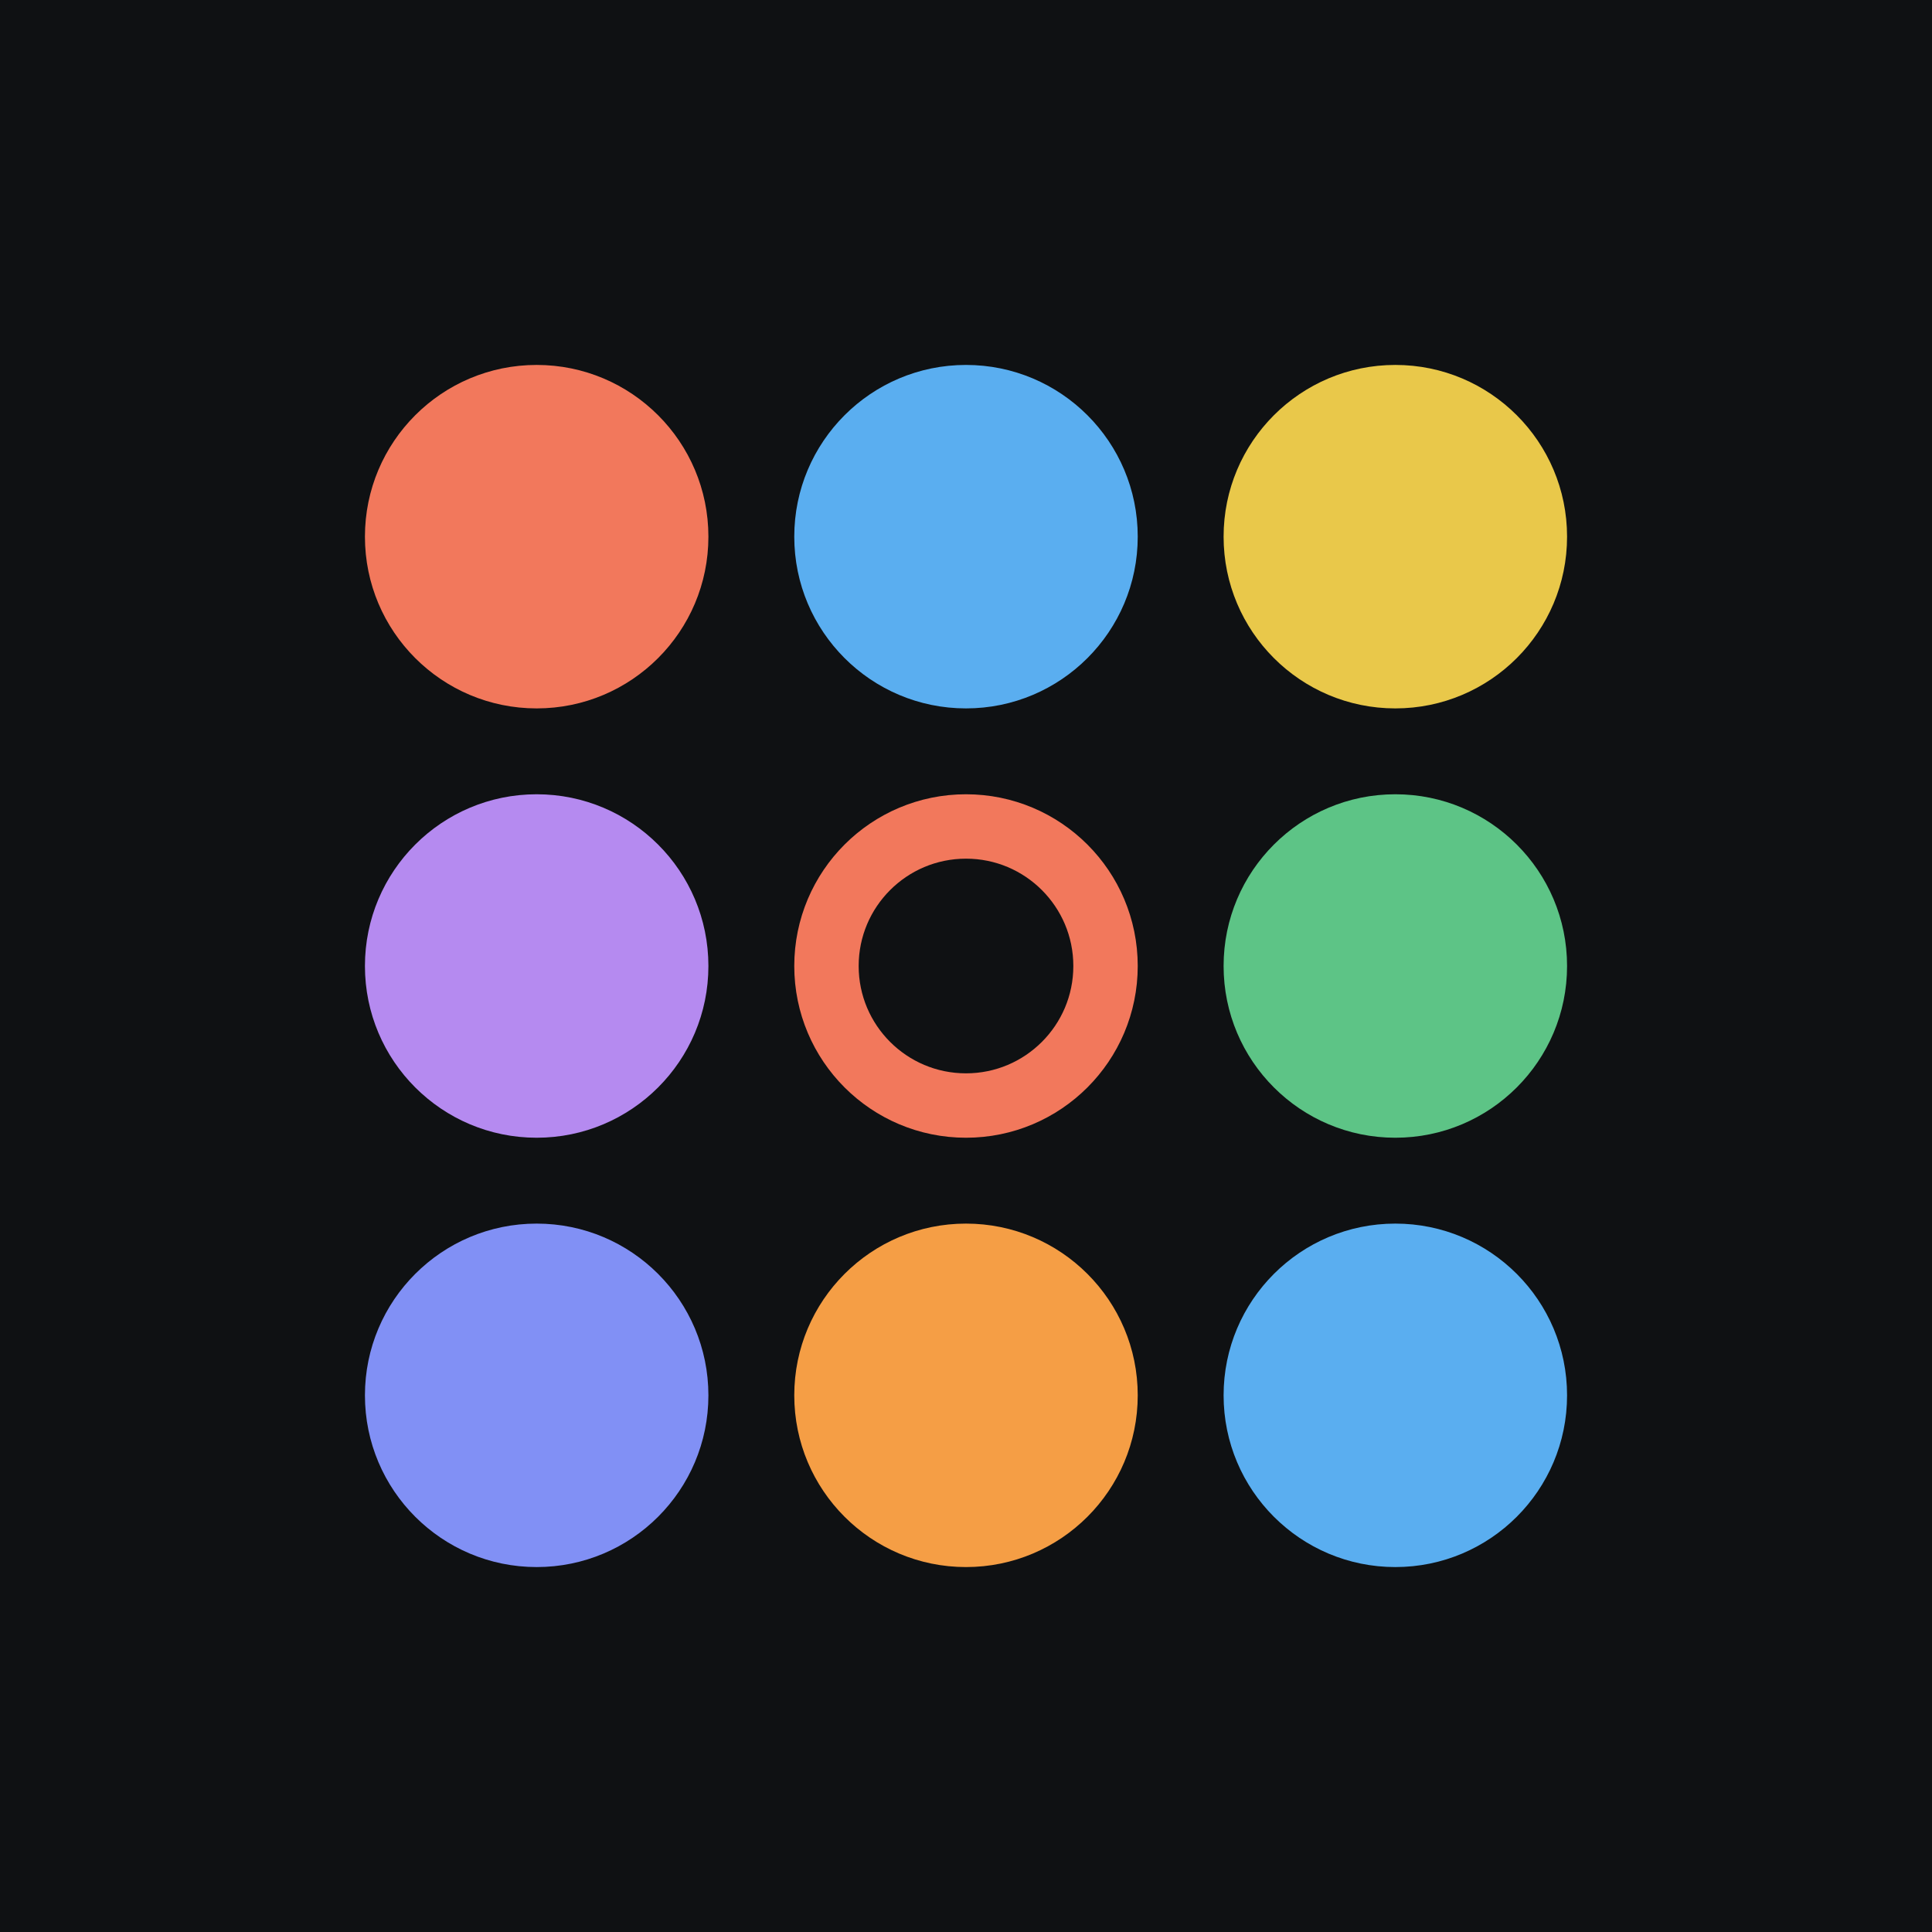
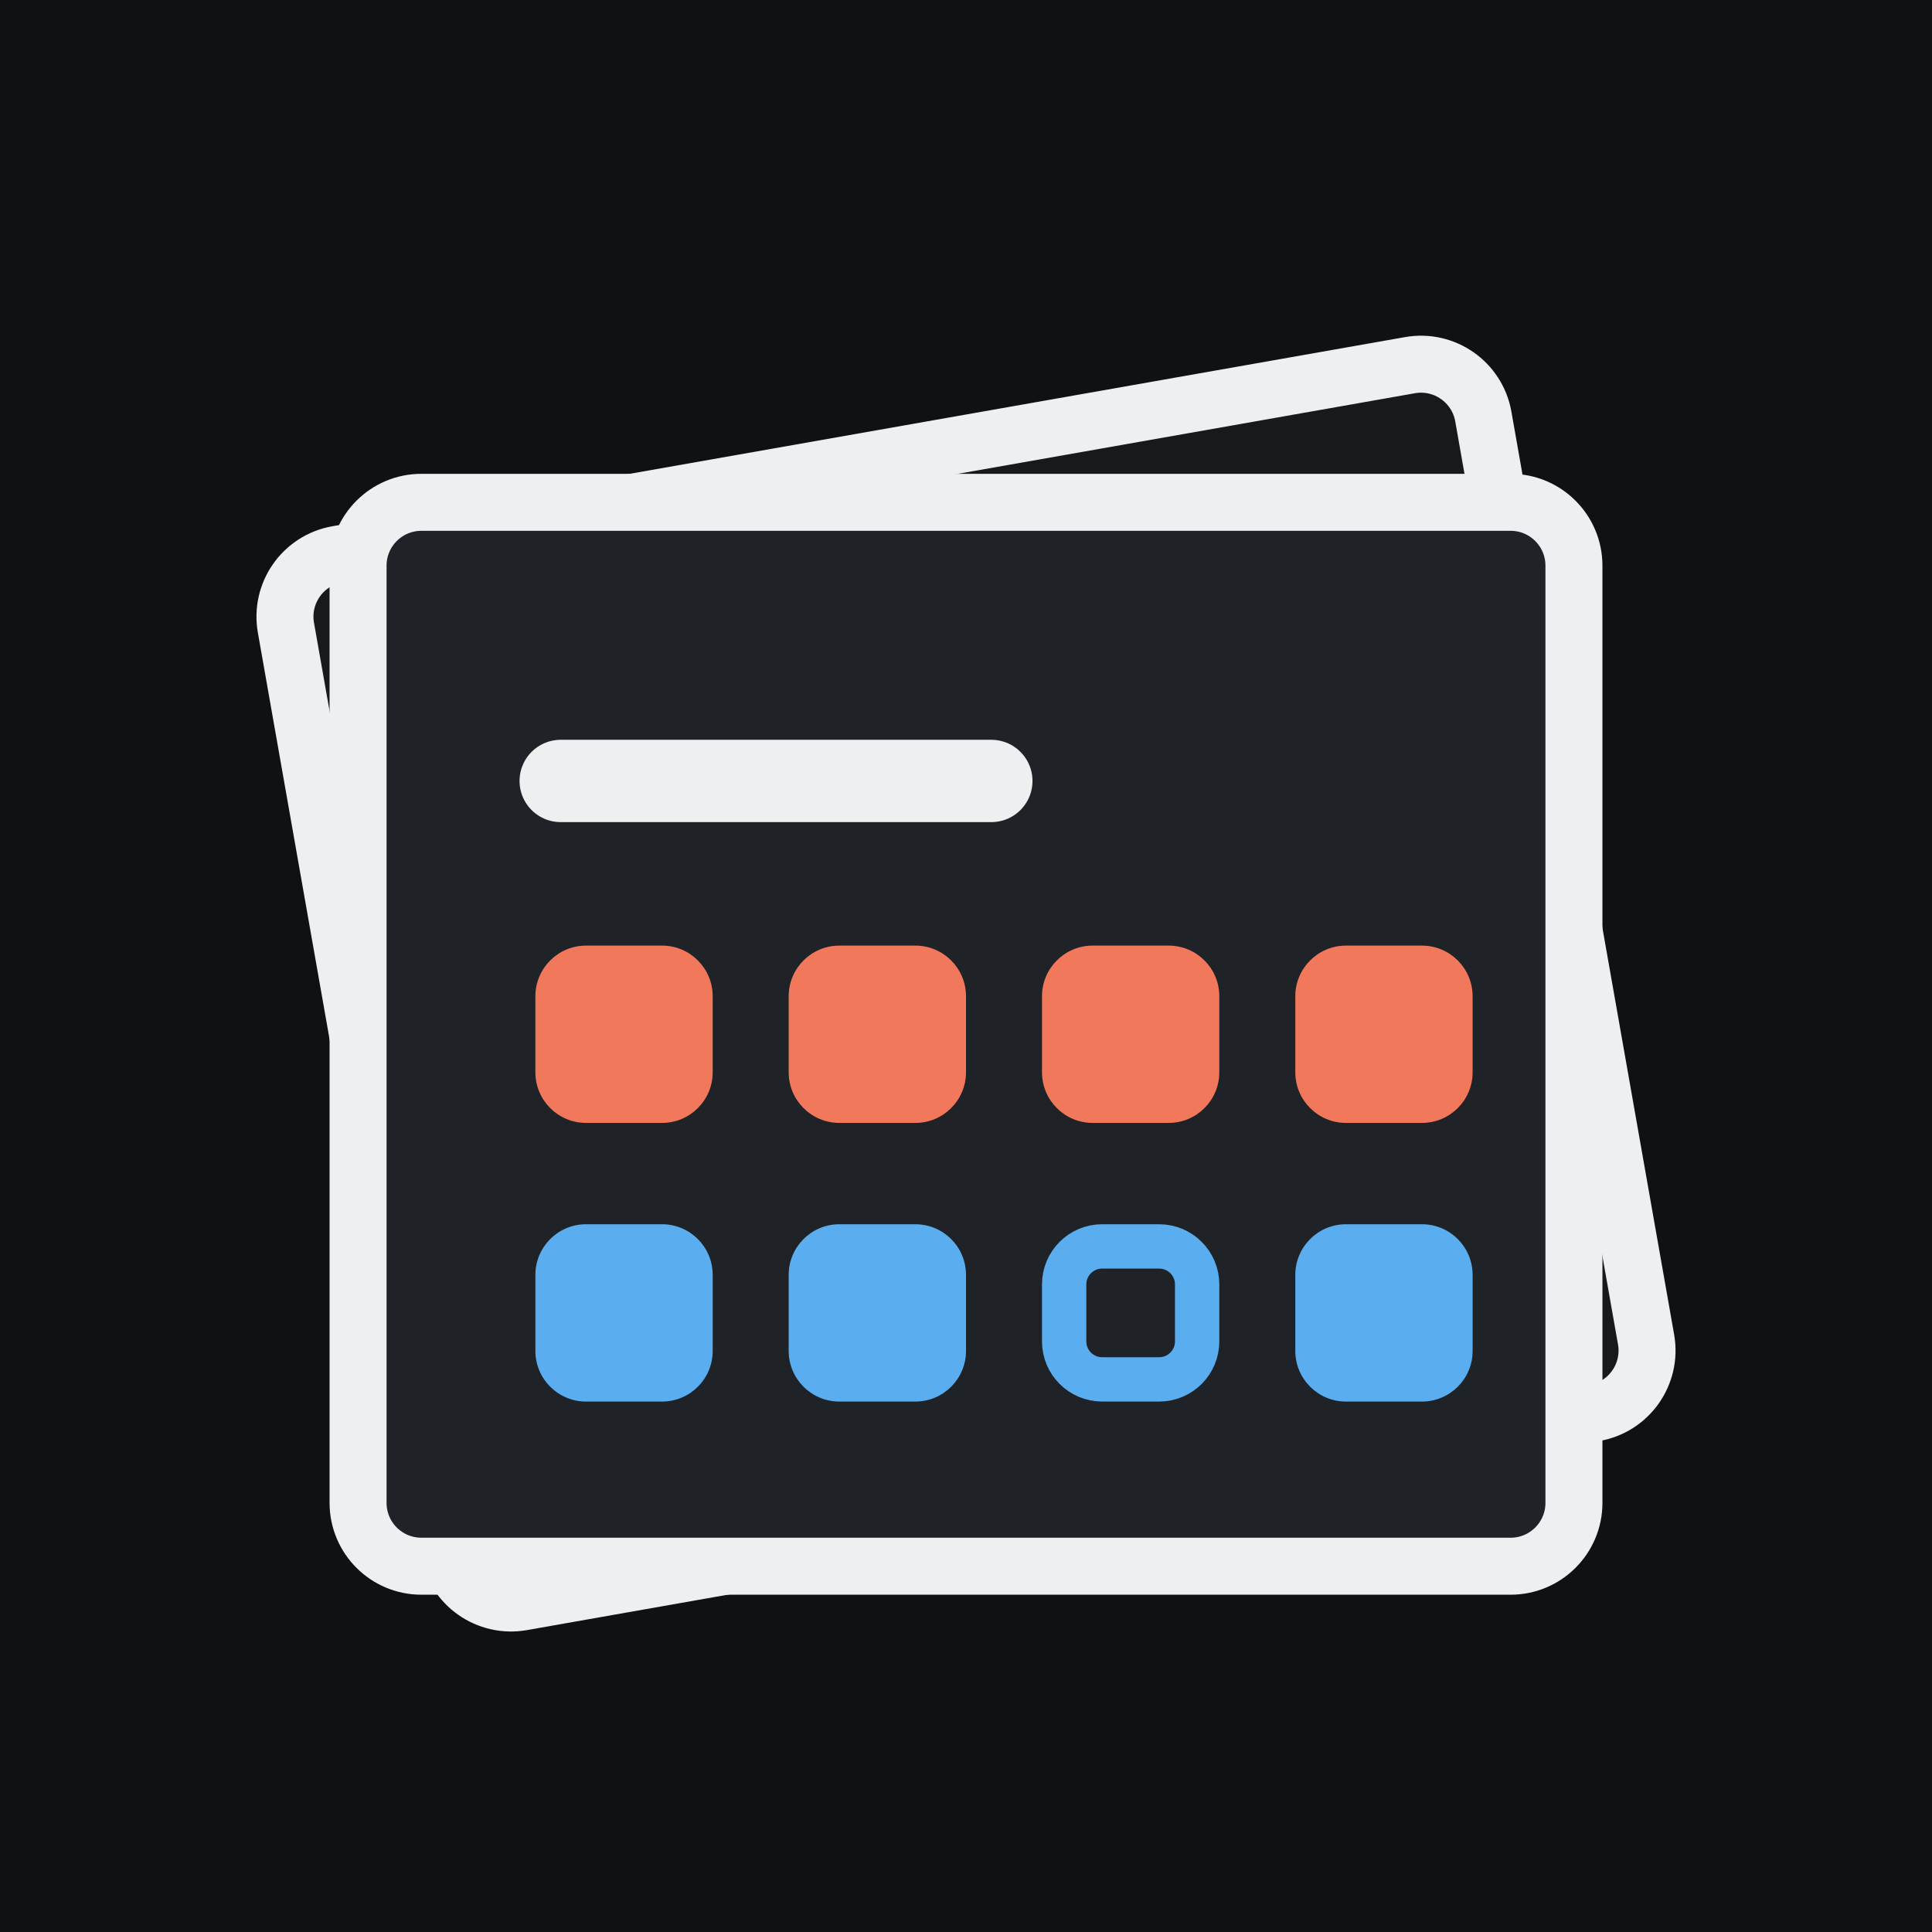
<svg xmlns="http://www.w3.org/2000/svg" viewBox="0 0 180 180">
  <rect width="180" height="180" fill="#0F1113" />
-   <circle cx="50" cy="50" r="16" fill="#F2785C" />
-   <circle cx="90" cy="50" r="16" fill="#5AAEF0" />
-   <circle cx="130" cy="50" r="16" fill="#E9C84A" />
-   <circle cx="50" cy="90" r="16" fill="#B58AF0" />
-   <circle cx="90" cy="90" r="13" fill="none" stroke="#F2785C" stroke-width="6" />
-   <circle cx="130" cy="90" r="16" fill="#5DC486" />
-   <circle cx="50" cy="130" r="16" fill="#8190F5" />
-   <circle cx="90" cy="130" r="16" fill="#F59E45" />
-   <circle cx="130" cy="130" r="16" fill="#5AAEF0" />
+   <g transform="translate(90 94) scale(1.18) translate(-90 -94)">
+     <rect x="42" y="50" width="96" height="84" rx="5" fill="#171A1D" stroke="#EDEFF1" stroke-width="4.5" transform="rotate(-10 90 92)" />
+     <rect x="42" y="54" width="96" height="84" rx="5" fill="#1F2327" stroke="#EDEFF1" stroke-width="4.5" />
+     <path d="M58 76h34" stroke="#EDEFF1" stroke-width="6.5" stroke-linecap="round" />
+     <rect x="56" y="89" width="14" height="14" rx="4" fill="#F2785C" />
+     <rect x="76" y="89" width="14" height="14" rx="4" fill="#F2785C" />
+     <rect x="96" y="89" width="14" height="14" rx="4" fill="#F2785C" />
+     <rect x="116" y="89" width="14" height="14" rx="4" fill="#F2785C" />
+     <rect x="56" y="111" width="14" height="14" rx="4" fill="#5AAEF0" />
+     <rect x="76" y="111" width="14" height="14" rx="4" fill="#5AAEF0" />
+     <rect x="97.75" y="112.75" width="10.5" height="10.5" rx="3" fill="none" stroke="#5AAEF0" stroke-width="3.5" />
+     <rect x="116" y="111" width="14" height="14" rx="4" fill="#5AAEF0" />
+   </g>
</svg>
